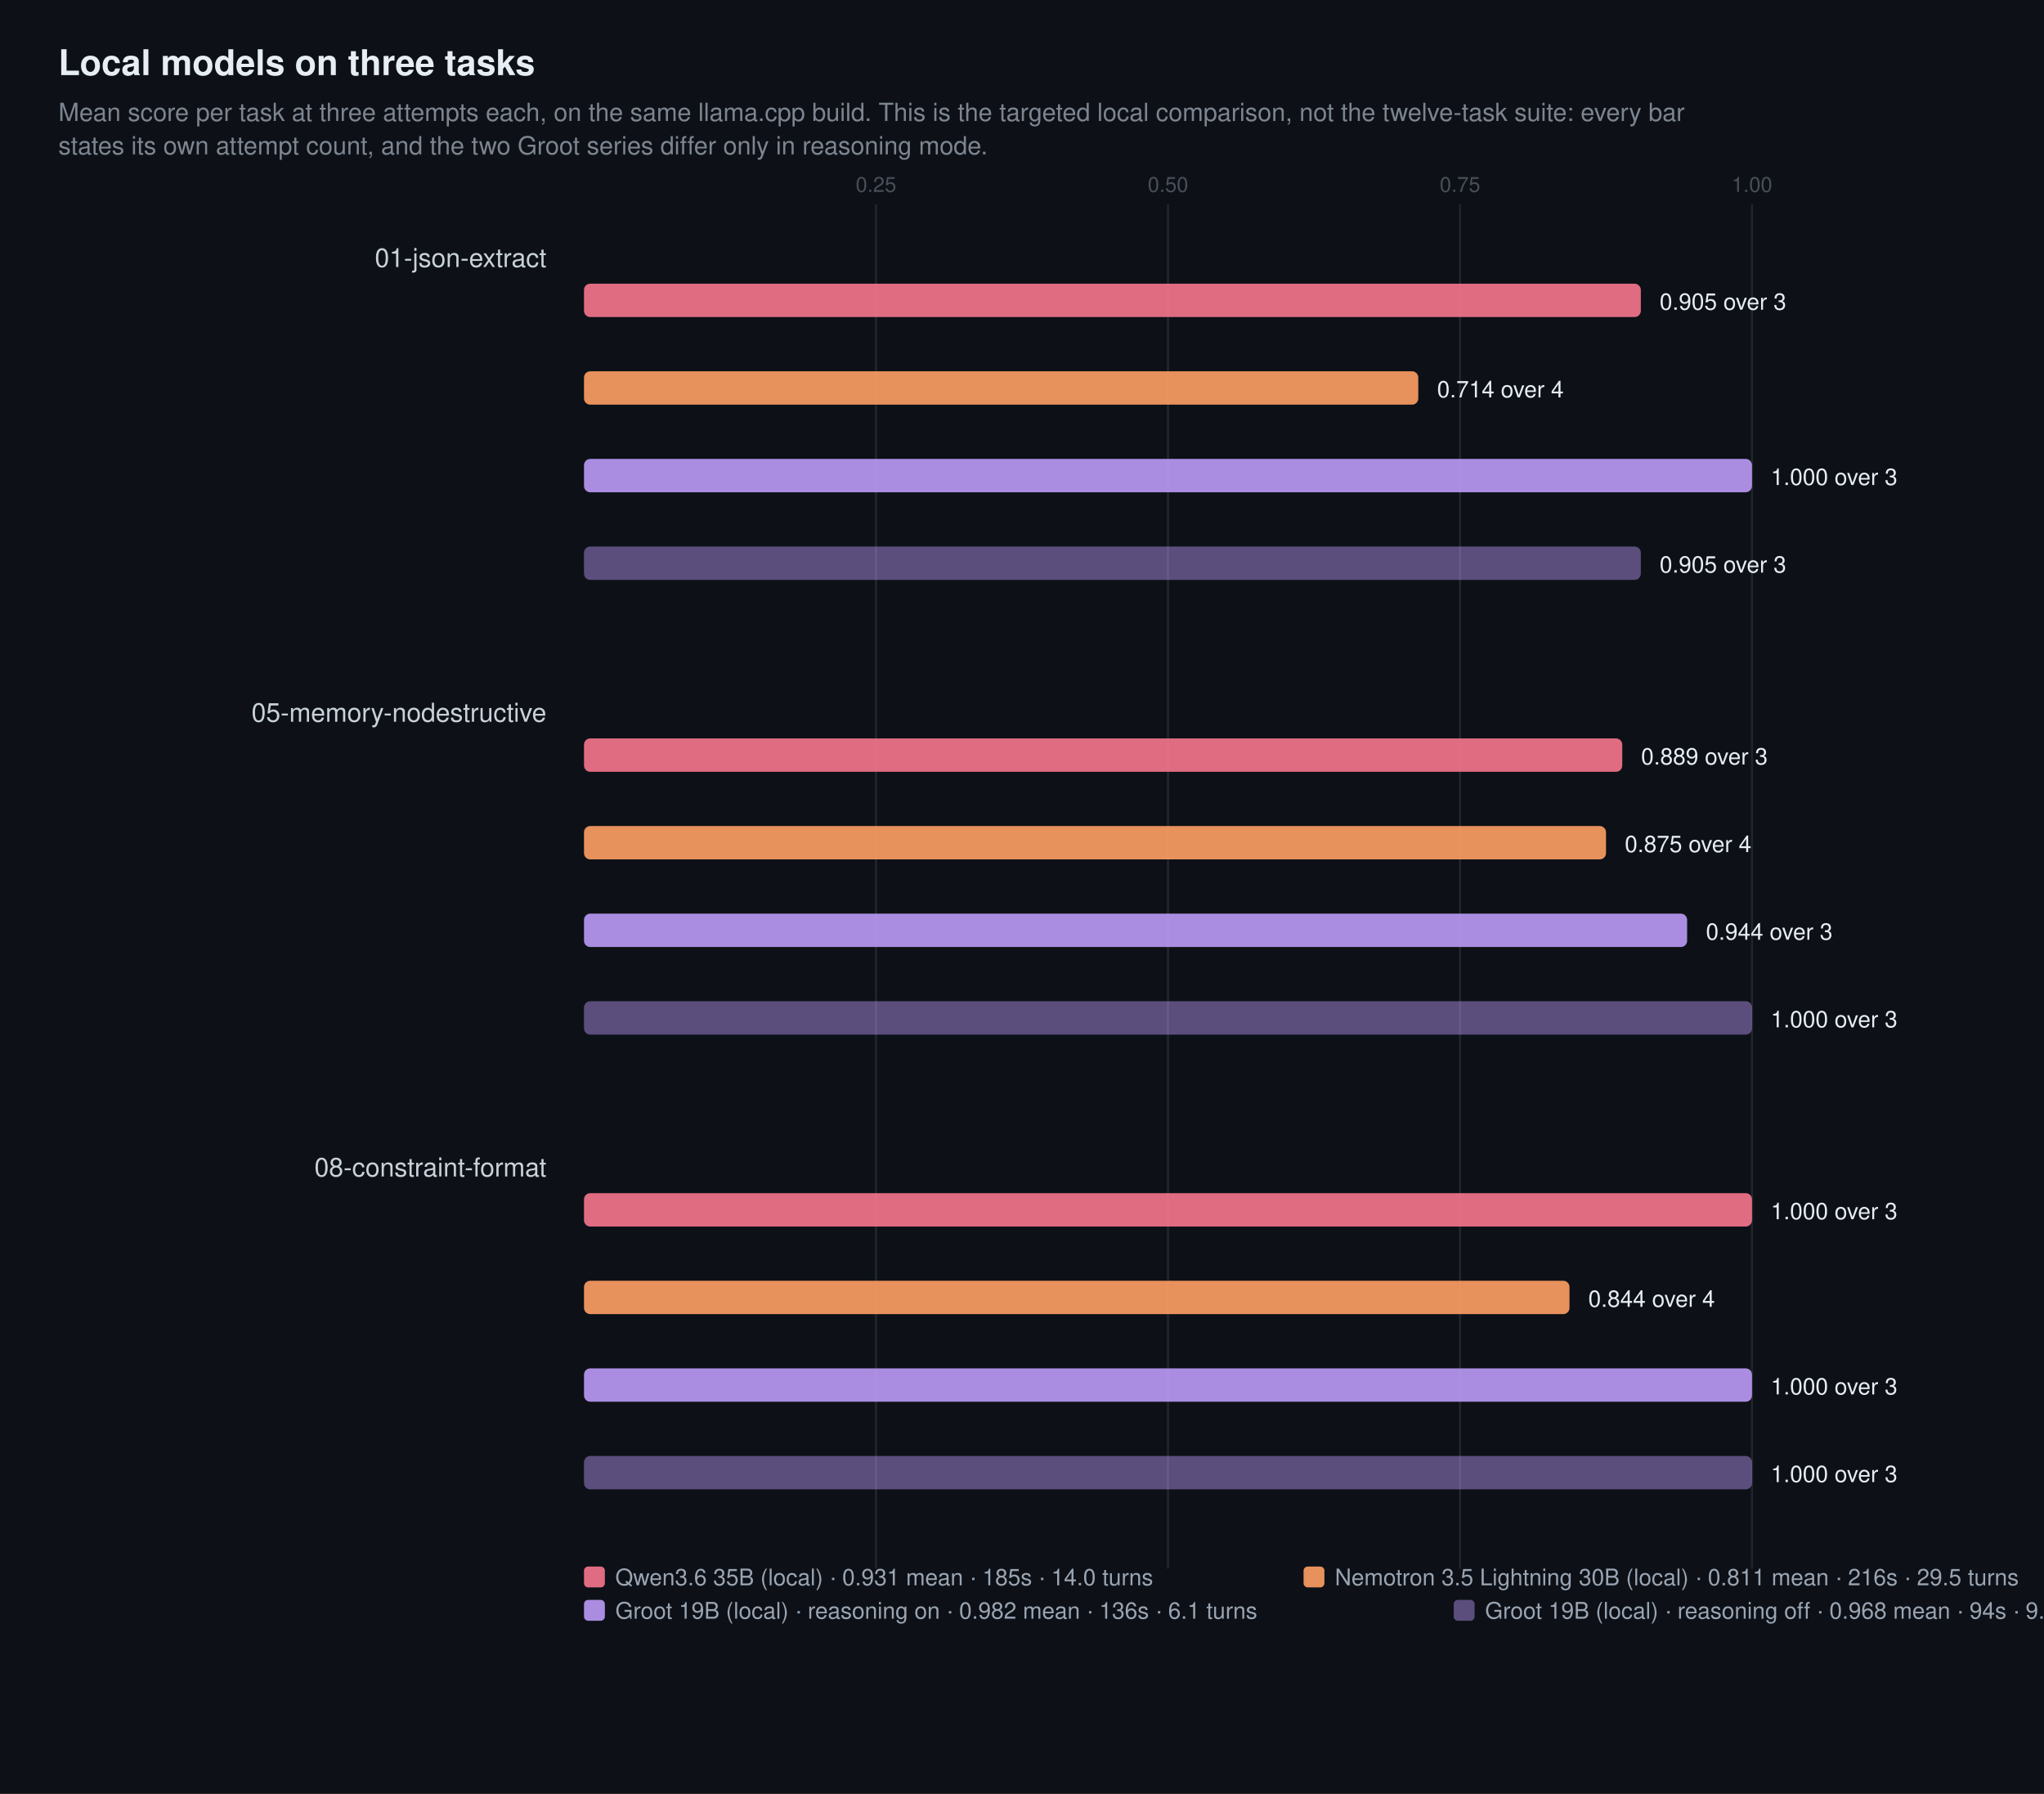
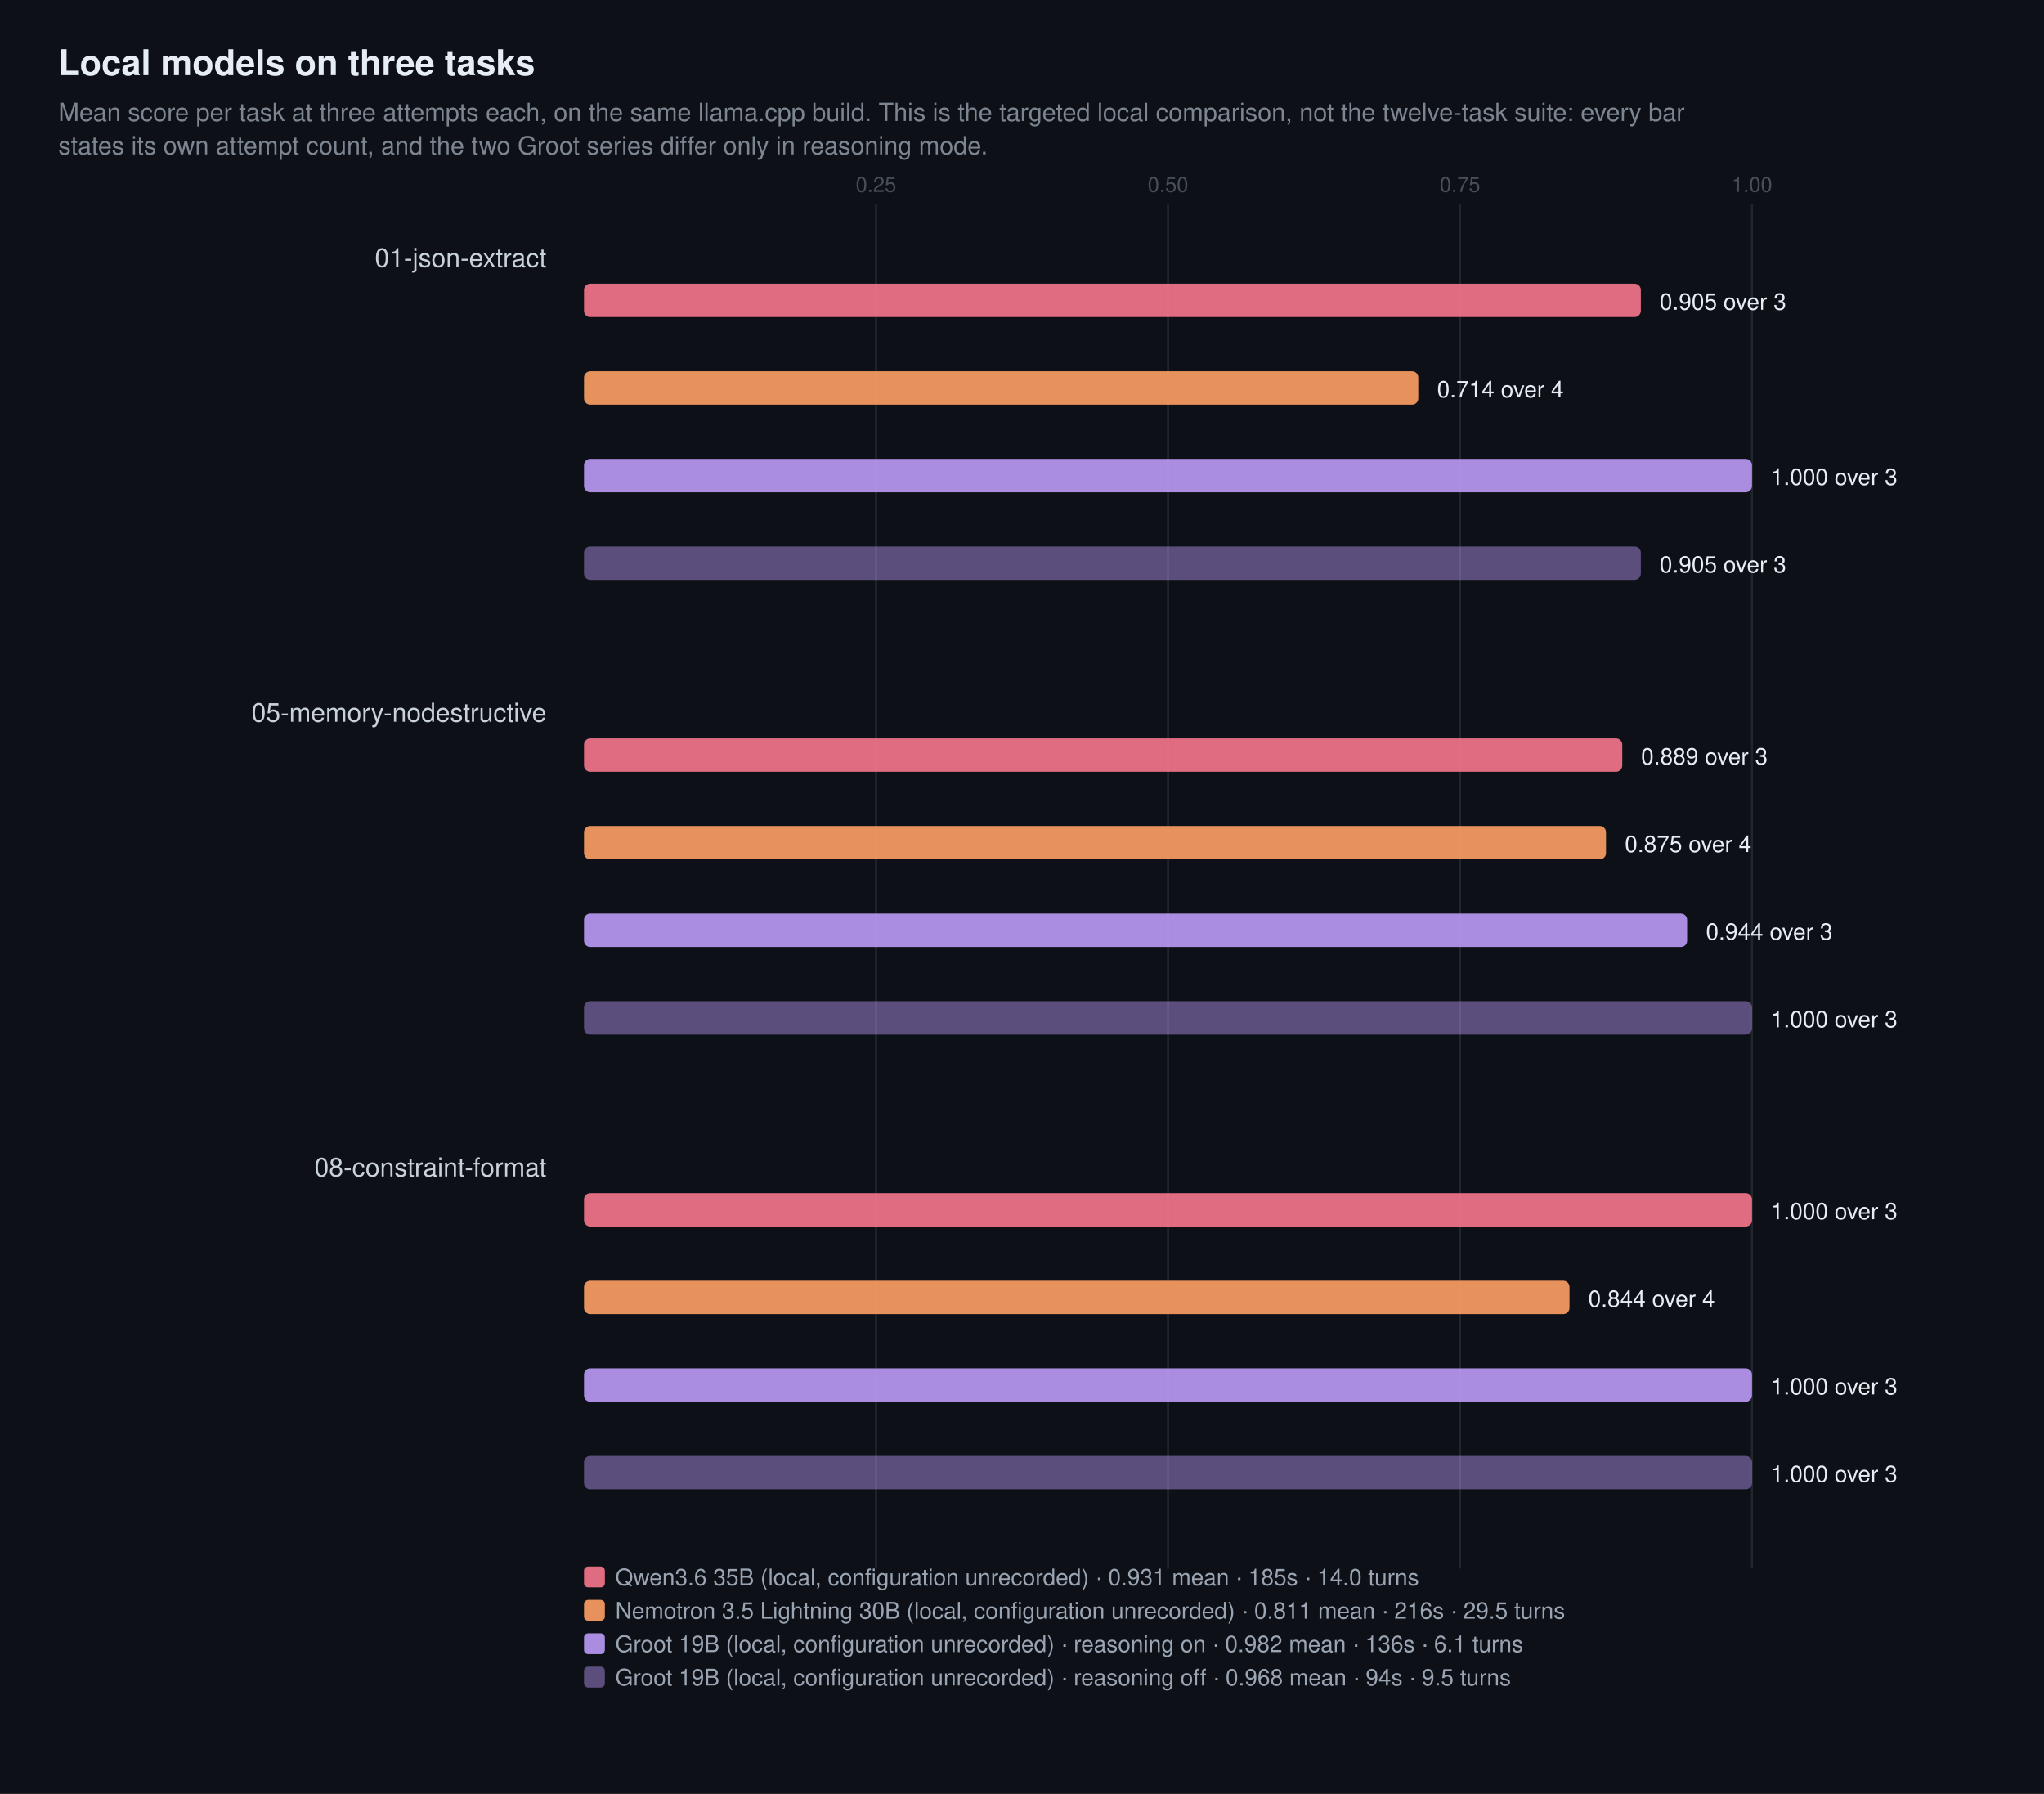
<svg xmlns="http://www.w3.org/2000/svg" width="980" height="860" viewBox="0 0 980 860" font-family="ui-sans-serif, -apple-system, Segoe UI, Helvetica, Arial, sans-serif">
  <rect width="100%" height="100%" fill="#0d1117" />
  <text x="28" y="36" fill="#e6edf3" font-size="17" font-weight="600">Local models on three tasks</text>
  <text x="28" y="58" fill="#7d8590" font-size="12">Mean score per task at three attempts each, on the same llama.cpp build. This is the targeted local comparison, not the twelve-task suite: every bar</text>
  <text x="28" y="74" fill="#7d8590" font-size="12">states its own attempt count, and the two Groot series differ only in reasoning mode.</text>
  <line x1="420.0" y1="98" x2="420.0" y2="752" stroke="#21262d" stroke-width="1" />
  <text x="420.0" y="92" fill="#484f58" font-size="10" text-anchor="middle">0.25</text>
  <line x1="560.0" y1="98" x2="560.0" y2="752" stroke="#21262d" stroke-width="1" />
  <text x="560.0" y="92" fill="#484f58" font-size="10" text-anchor="middle">0.50</text>
  <line x1="700.0" y1="98" x2="700.0" y2="752" stroke="#21262d" stroke-width="1" />
  <text x="700.0" y="92" fill="#484f58" font-size="10" text-anchor="middle">0.75</text>
  <line x1="840.0" y1="98" x2="840.0" y2="752" stroke="#21262d" stroke-width="1" />
  <text x="840.0" y="92" fill="#484f58" font-size="10" text-anchor="middle">1.00</text>
  <text x="262" y="128" fill="#c9d1d9" font-size="12.5" text-anchor="end">01-json-extract</text>
  <rect x="280" y="136" width="506.7" height="16" rx="3" fill="#f7768e" opacity="0.9" />
  <text x="795.7" y="148.5" fill="#e6edf3" font-size="11">0.905 over 3</text>
  <rect x="280" y="178" width="400.0" height="16" rx="3" fill="#ff9e64" opacity="0.9" />
  <text x="689.0" y="190.5" fill="#e6edf3" font-size="11">0.714 over 4</text>
  <rect x="280" y="220" width="560.0" height="16" rx="3" fill="#bb9af7" opacity="0.9" />
  <text x="849.0" y="232.5" fill="#e6edf3" font-size="11">1.000 over 3</text>
  <rect x="280" y="262" width="506.7" height="16" rx="3" fill="#bb9af7" opacity="0.45" />
  <text x="795.7" y="274.5" fill="#e6edf3" font-size="11">0.905 over 3</text>
  <text x="262" y="346" fill="#c9d1d9" font-size="12.5" text-anchor="end">05-memory-nodestructive</text>
  <rect x="280" y="354" width="497.8" height="16" rx="3" fill="#f7768e" opacity="0.9" />
  <text x="786.8" y="366.5" fill="#e6edf3" font-size="11">0.889 over 3</text>
  <rect x="280" y="396" width="490.0" height="16" rx="3" fill="#ff9e64" opacity="0.9" />
  <text x="779.0" y="408.5" fill="#e6edf3" font-size="11">0.875 over 4</text>
  <rect x="280" y="438" width="528.9" height="16" rx="3" fill="#bb9af7" opacity="0.9" />
  <text x="817.9" y="450.5" fill="#e6edf3" font-size="11">0.944 over 3</text>
  <rect x="280" y="480" width="560.0" height="16" rx="3" fill="#bb9af7" opacity="0.45" />
  <text x="849.0" y="492.5" fill="#e6edf3" font-size="11">1.000 over 3</text>
  <text x="262" y="564" fill="#c9d1d9" font-size="12.5" text-anchor="end">08-constraint-format</text>
  <rect x="280" y="572" width="560.0" height="16" rx="3" fill="#f7768e" opacity="0.9" />
  <text x="849.0" y="584.5" fill="#e6edf3" font-size="11">1.000 over 3</text>
  <rect x="280" y="614" width="472.5" height="16" rx="3" fill="#ff9e64" opacity="0.9" />
  <text x="761.5" y="626.5" fill="#e6edf3" font-size="11">0.844 over 4</text>
  <rect x="280" y="656" width="560.0" height="16" rx="3" fill="#bb9af7" opacity="0.9" />
  <text x="849.0" y="668.5" fill="#e6edf3" font-size="11">1.000 over 3</text>
  <rect x="280" y="698" width="560.0" height="16" rx="3" fill="#bb9af7" opacity="0.45" />
  <text x="849.0" y="710.5" fill="#e6edf3" font-size="11">1.000 over 3</text>
  <rect x="280.0" y="751" width="10" height="10" rx="2" fill="#f7768e" opacity="0.9" />
-   <text x="295.0" y="760" fill="#9aa4b2" font-size="11">Qwen3.6 35B (local) · 0.931 mean · 185s · 14.0 turns</text>
-   <rect x="625.0" y="751" width="10" height="10" rx="2" fill="#ff9e64" opacity="0.9" />
-   <text x="640.0" y="760" fill="#9aa4b2" font-size="11">Nemotron 3.5 Lightning 30B (local) · 0.811 mean · 216s · 29.5 turns</text>
-   <rect x="280.0" y="767" width="10" height="10" rx="2" fill="#bb9af7" opacity="0.9" />
-   <text x="295.0" y="776" fill="#9aa4b2" font-size="11">Groot 19B (local) · reasoning on · 0.982 mean · 136s · 6.1 turns</text>
-   <rect x="697.0" y="767" width="10" height="10" rx="2" fill="#bb9af7" opacity="0.45" />
-   <text x="712.0" y="776" fill="#9aa4b2" font-size="11">Groot 19B (local) · reasoning off · 0.968 mean · 94s · 9.5 turns</text>
+   <text x="295.0" y="760" fill="#9aa4b2" font-size="11">Qwen3.6 35B (local, configuration unrecorded) · 0.931 mean · 185s · 14.0 turns</text>
+   <rect x="280.0" y="767" width="10" height="10" rx="2" fill="#ff9e64" opacity="0.9" />
+   <text x="295.0" y="776" fill="#9aa4b2" font-size="11">Nemotron 3.5 Lightning 30B (local, configuration unrecorded) · 0.811 mean · 216s · 29.5 turns</text>
+   <rect x="280.0" y="783" width="10" height="10" rx="2" fill="#bb9af7" opacity="0.9" />
+   <text x="295.0" y="792" fill="#9aa4b2" font-size="11">Groot 19B (local, configuration unrecorded) · reasoning on · 0.982 mean · 136s · 6.1 turns</text>
+   <rect x="280.0" y="799" width="10" height="10" rx="2" fill="#bb9af7" opacity="0.45" />
+   <text x="295.0" y="808" fill="#9aa4b2" font-size="11">Groot 19B (local, configuration unrecorded) · reasoning off · 0.968 mean · 94s · 9.5 turns</text>
</svg>
